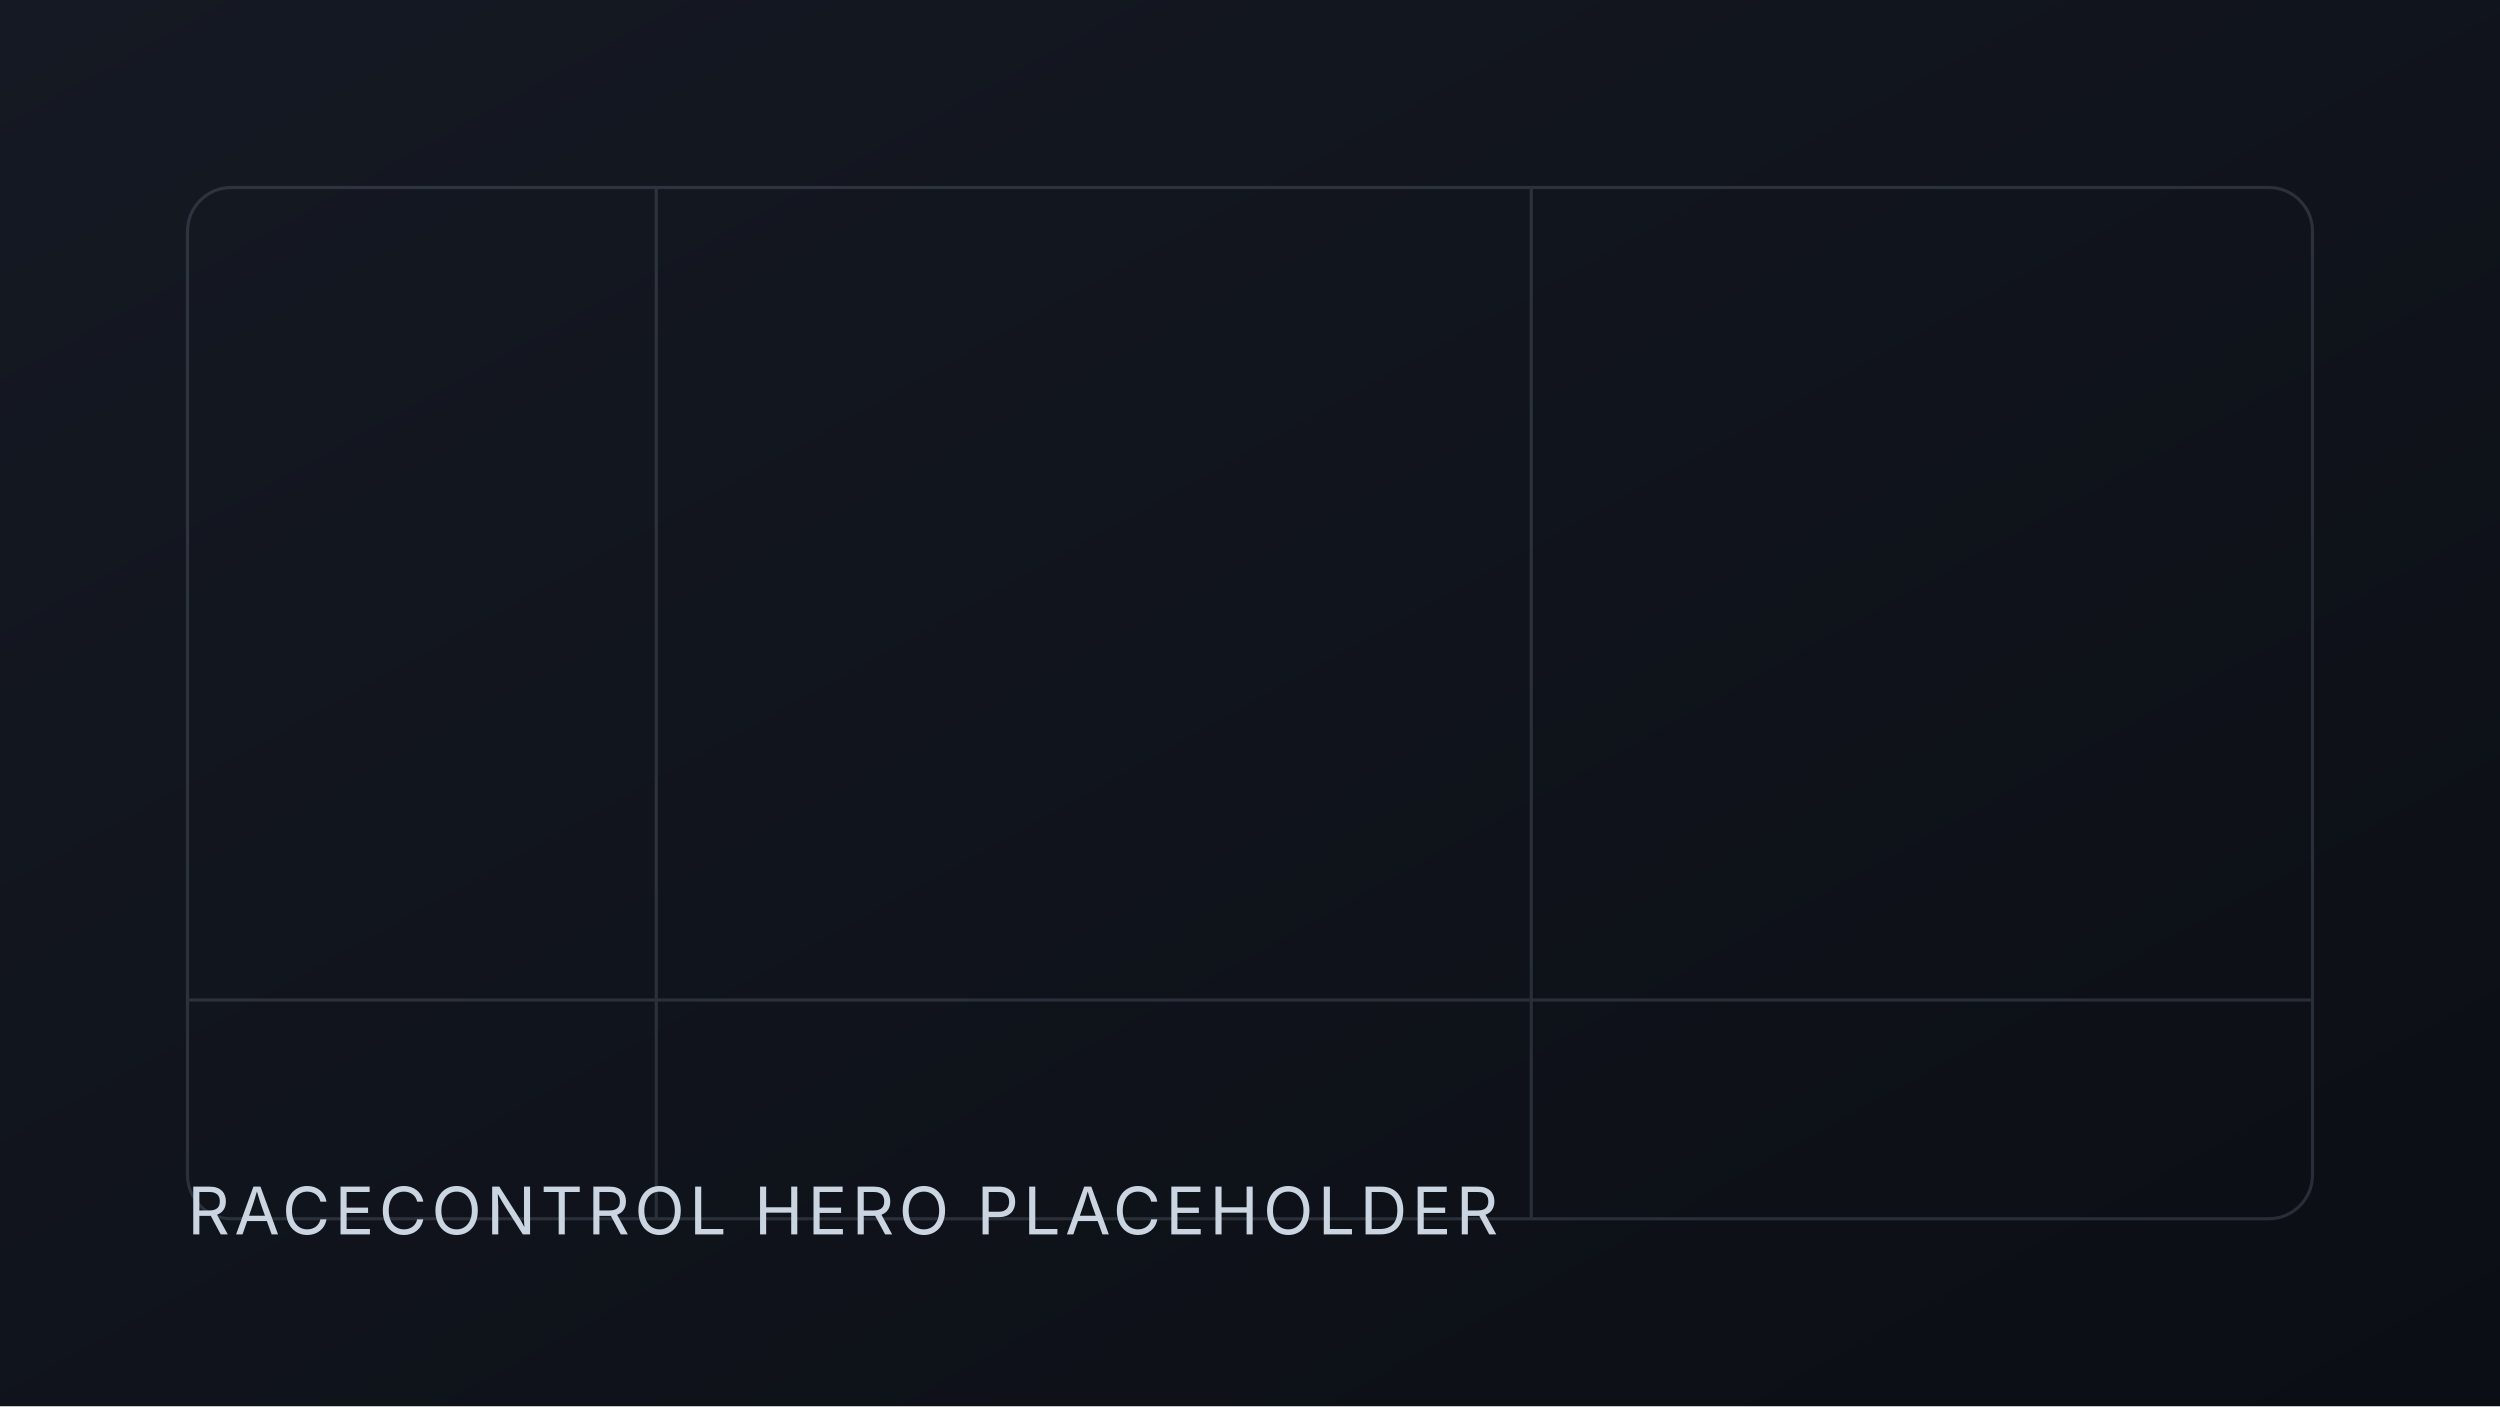
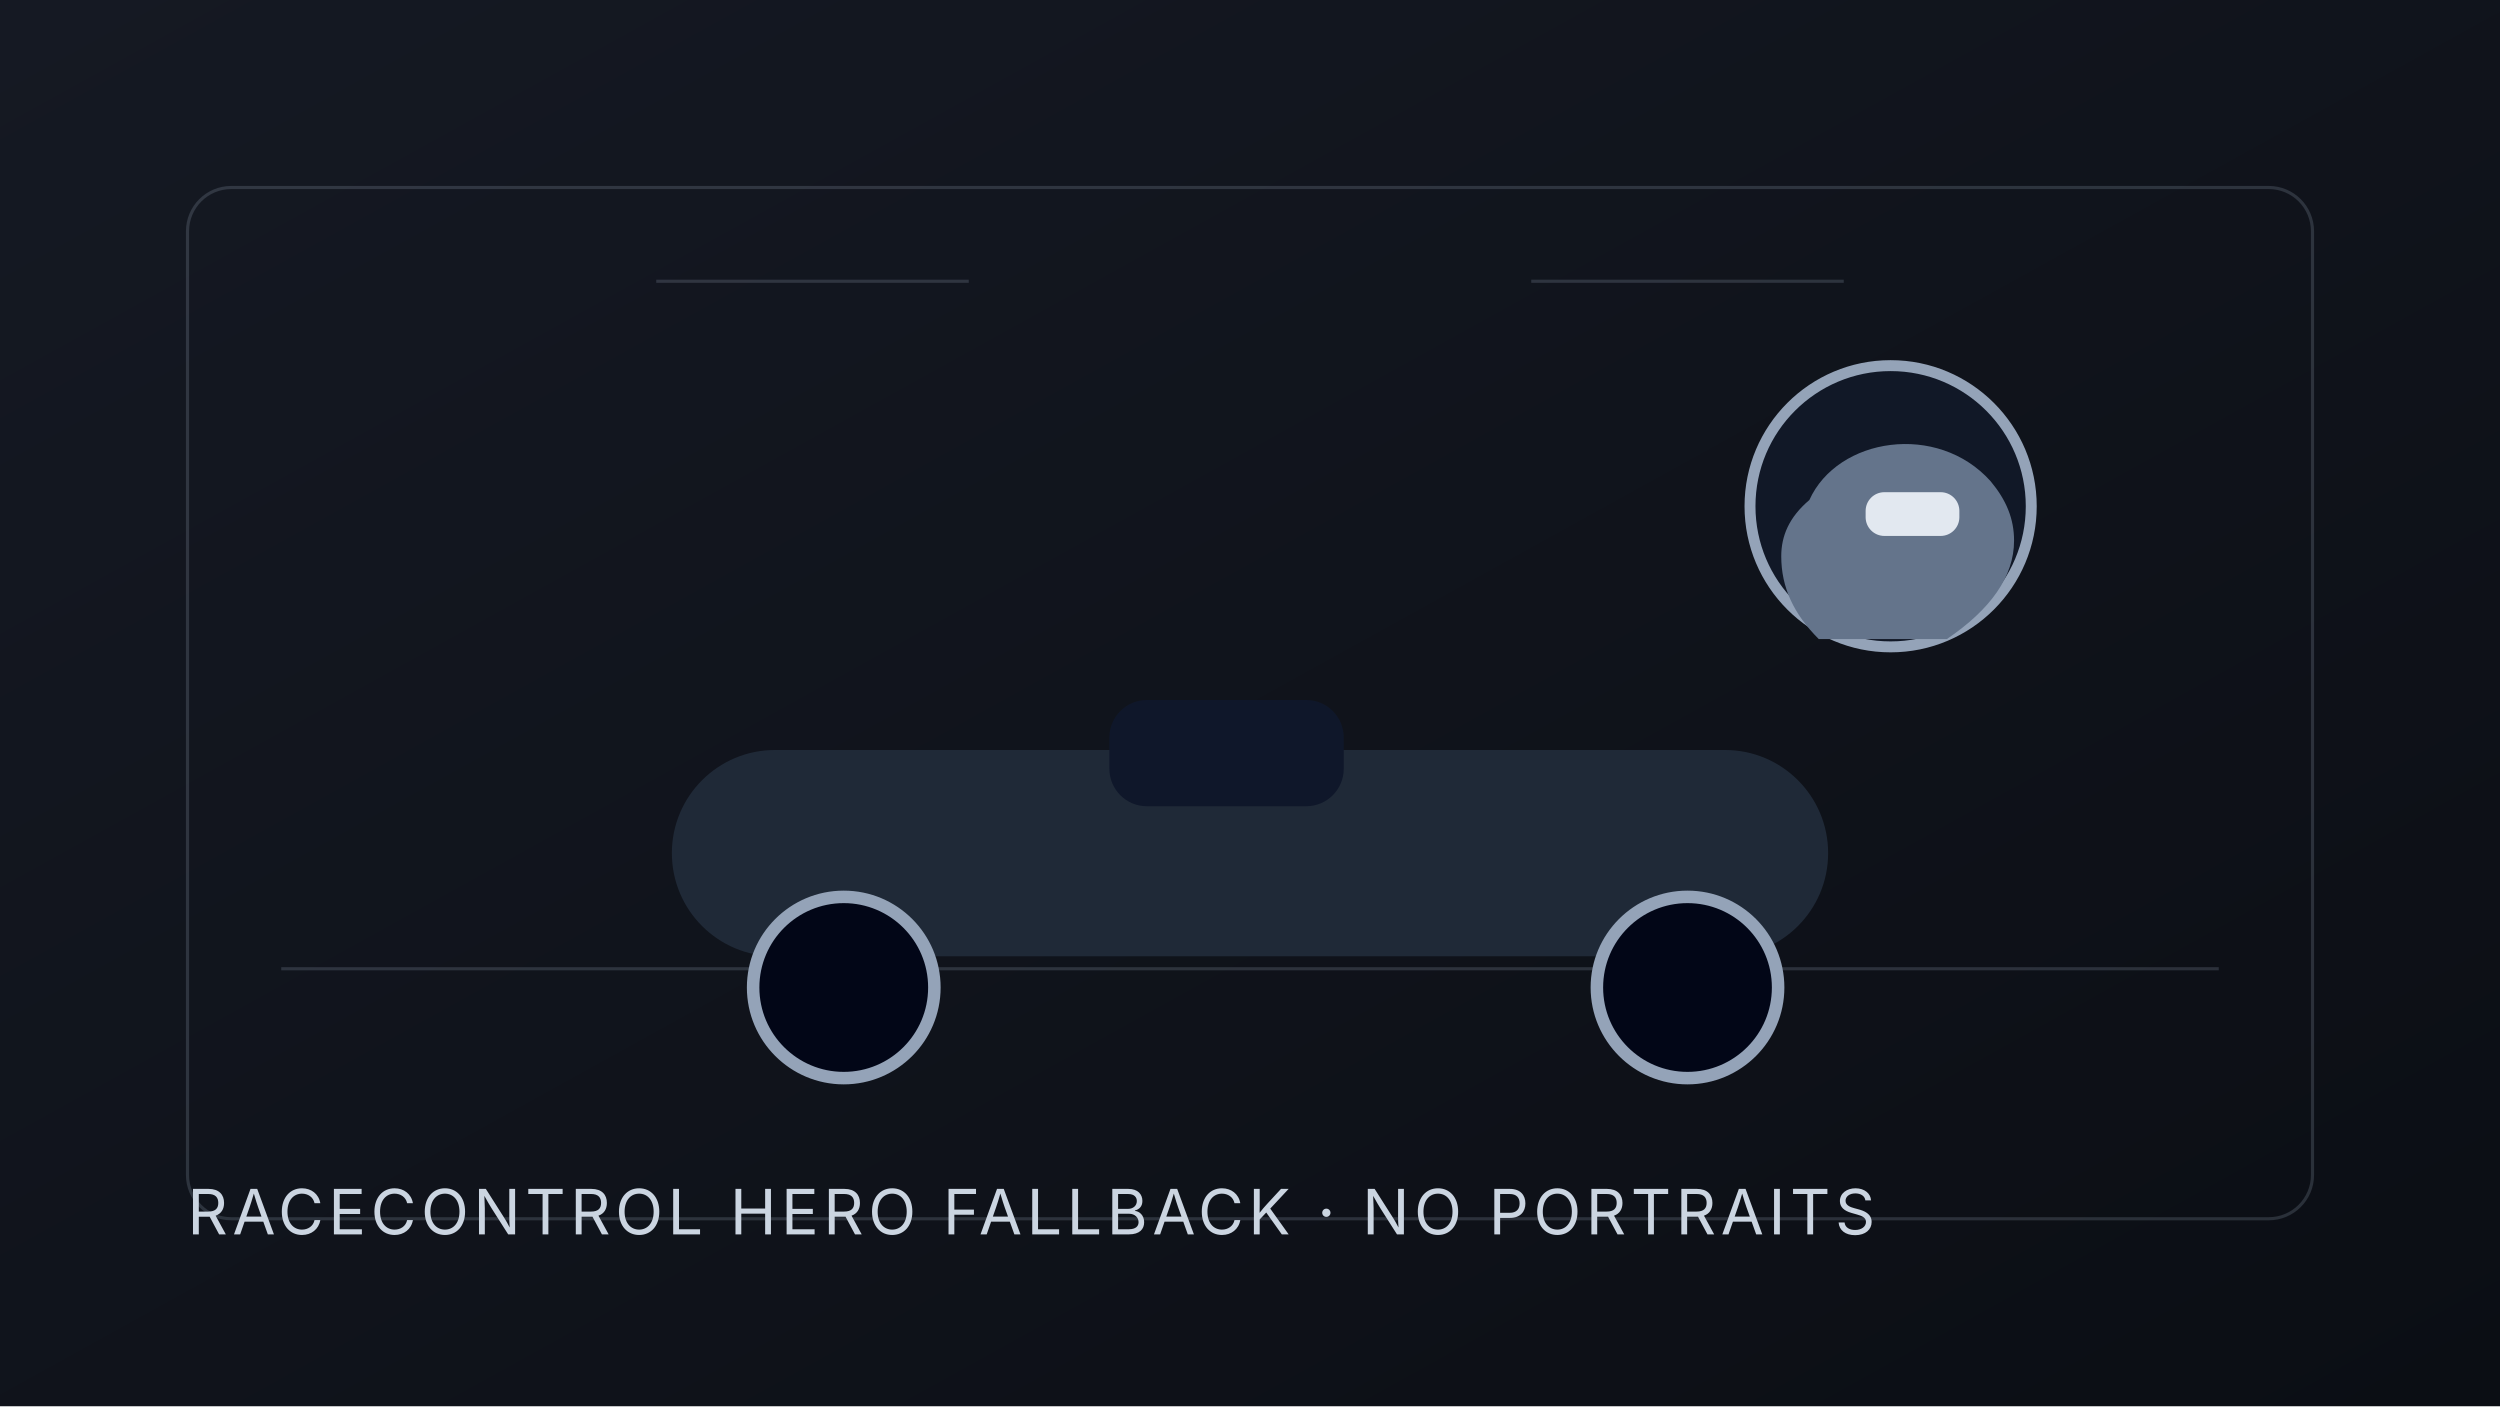
- <svg xmlns="http://www.w3.org/2000/svg" viewBox="0 0 1600 900" role="img" aria-label="Hero fallback placeholder">
+ <svg xmlns="http://www.w3.org/2000/svg" viewBox="0 0 1600 900" role="img" aria-label="RaceControl hero fallback visual">
  <defs>
-     <linearGradient id="bg" x1="0" y1="0" x2="1" y2="1">
+     <linearGradient id="fallbackBg" x1="0" y1="0" x2="1" y2="1">
      <stop offset="0%" stop-color="#151923" />
      <stop offset="100%" stop-color="#0b0e14" />
    </linearGradient>
  </defs>
-   <rect width="1600" height="900" fill="url(#bg)" />
-   <g opacity="0.2" stroke="#94a3b8" stroke-width="2" fill="none">
+   <rect width="1600" height="900" fill="url(#fallbackBg)" />
+   <g opacity="0.22" stroke="#94a3b8" stroke-width="2" fill="none">
    <rect x="120" y="120" width="1360" height="660" rx="28" />
-     <path d="M120 640 H1480" />
-     <path d="M420 120 V780" />
-     <path d="M980 120 V780" />
+     <path d="M180 620H1420" />
+     <path d="M420 180L620 180" />
+     <path d="M980 180L1180 180" />
  </g>
-   <text x="120" y="790" fill="#cbd5e1" font-size="42" font-family="Inter, system-ui, sans-serif" letter-spacing="3">RACECONTROL HERO PLACEHOLDER</text>
+   <g transform="translate(320 260)">
+     <rect x="110" y="220" width="740" height="132" rx="66" fill="#1f2937" />
+     <rect x="390" y="188" width="150" height="68" rx="24" fill="#0f172a" />
+     <circle cx="220" cy="372" r="58" fill="#020617" stroke="#94a3b8" stroke-width="8" />
+     <circle cx="760" cy="372" r="58" fill="#020617" stroke="#94a3b8" stroke-width="8" />
+   </g>
+   <g transform="translate(1210 324)">
+     <circle cx="0" cy="0" r="90" fill="#111827" stroke="#94a3b8" stroke-width="7" />
+     <path d="M-52 -4c18-40 82-50 116-12 10 12 15 24 15 38 0 23-15 44-43 63h-82c-16-16-24-33-24-53 0-13 5-25 18-36z" fill="#64748b" />
+     <rect x="-16" y="-9" width="60" height="28" rx="12" fill="#e2e8f0" />
+   </g>
+   <text x="120" y="790" fill="#cbd5e1" font-size="40" font-family="Inter, system-ui, sans-serif" letter-spacing="3">RACECONTROL HERO FALLBACK · NO PORTRAITS</text>
</svg>
